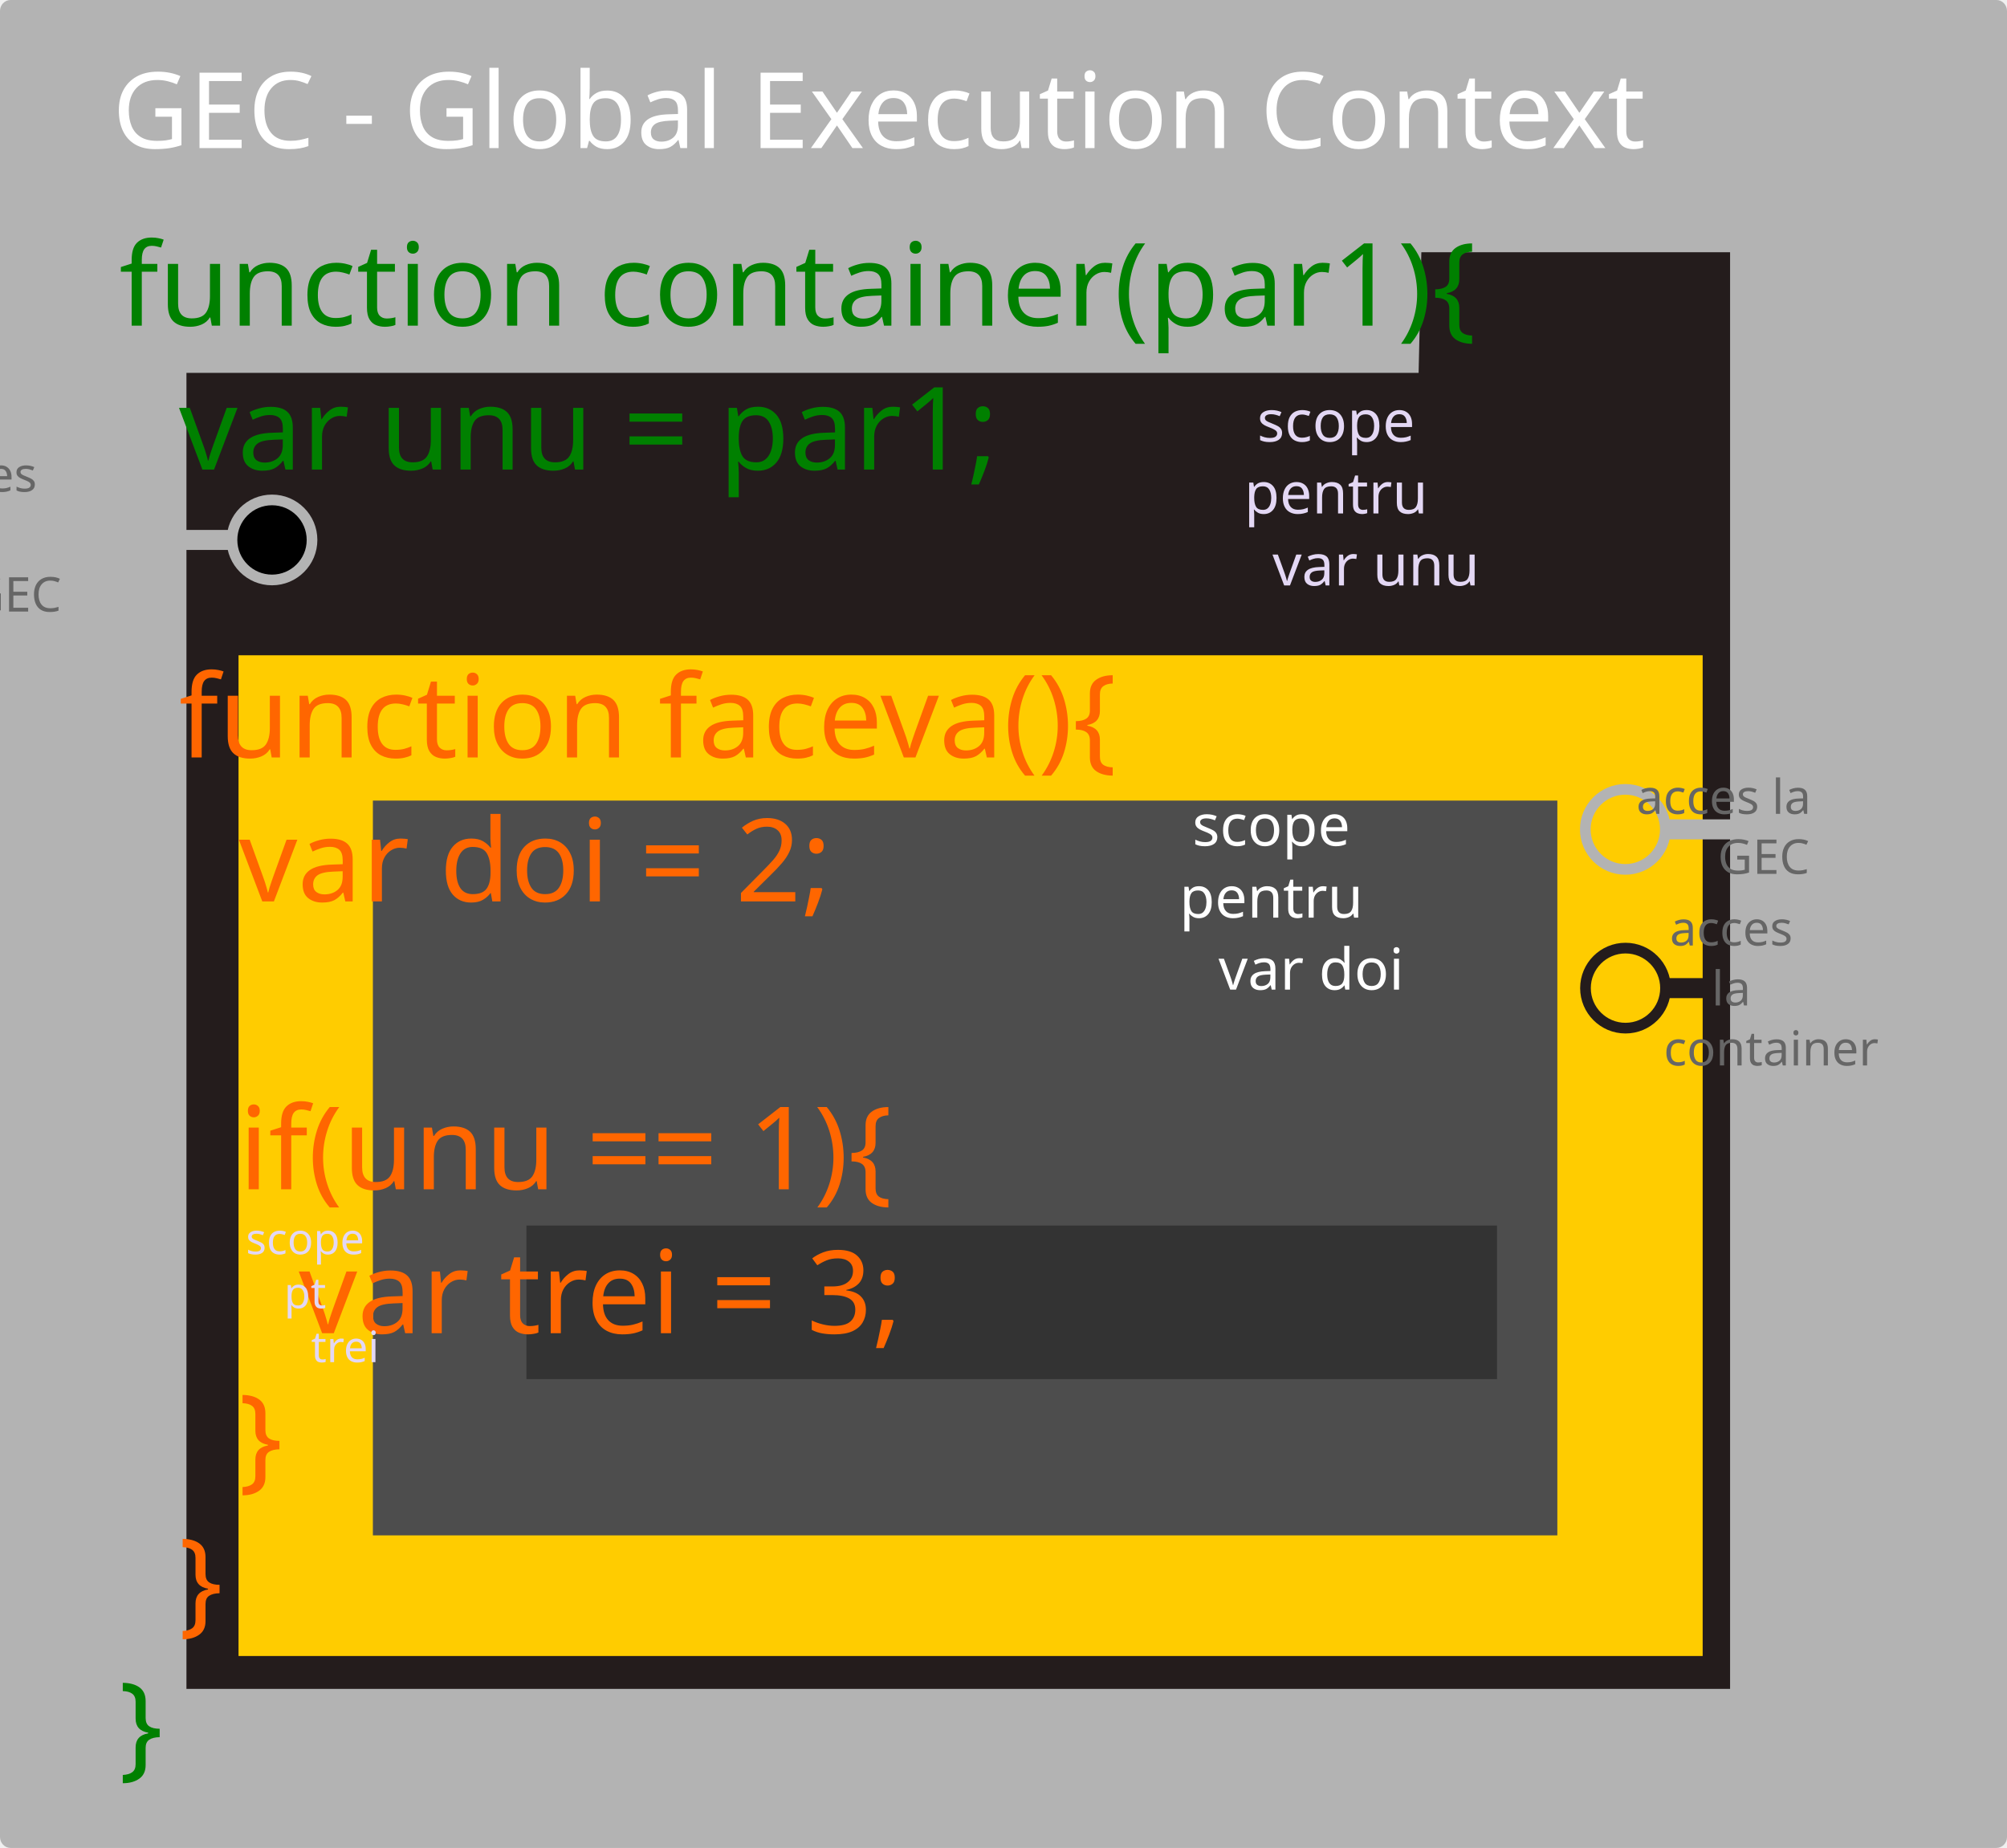
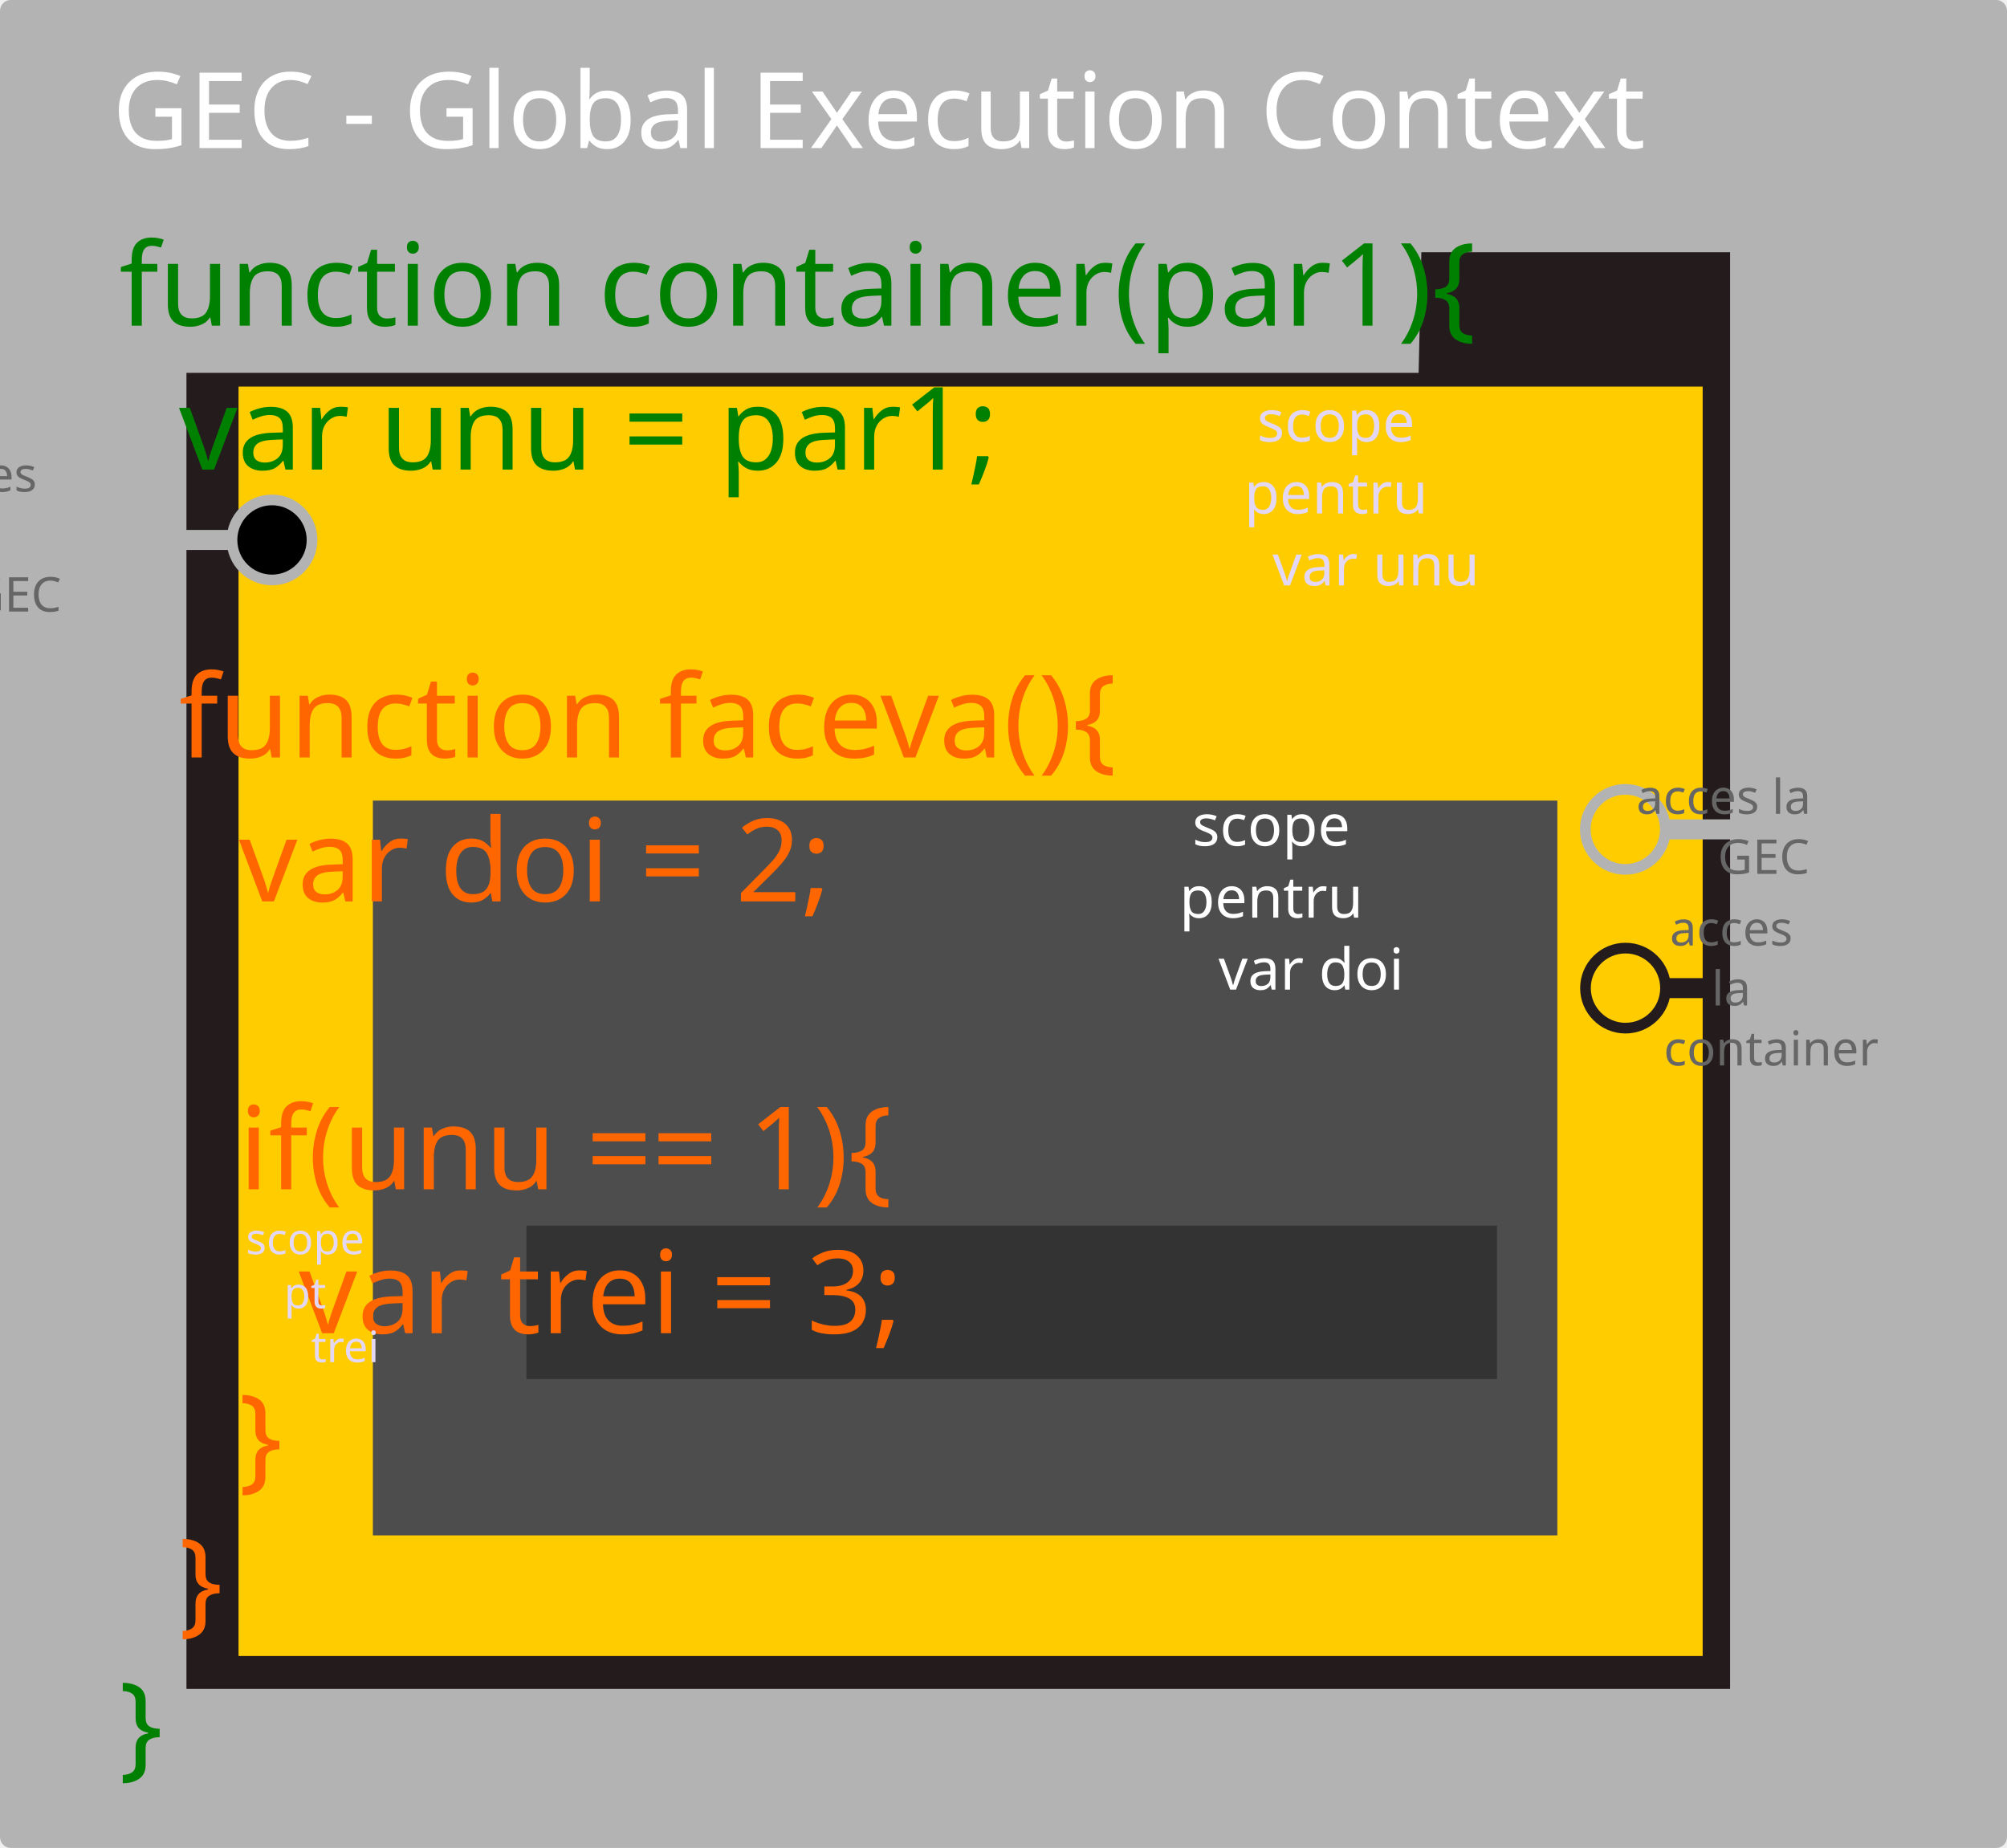
<svg xmlns="http://www.w3.org/2000/svg" width="147.562mm" height="135.87mm" viewBox="0 0 522.857 481.429" id="svg2" version="1.1">
  <defs id="defs4">
    <marker orient="auto" refY="0" refX="0" id="DotM" style="overflow:visible">
      <path id="path4253" d="m -2.5,-1 c 0,2.76 -2.24,5 -5,5 -2.76,0 -5,-2.24 -5,-5 0,-2.76 2.24,-5 5,-5 2.76,0 5,2.24 5,5 z" style="fill:#ffcc00;fill-opacity:1;fill-rule:evenodd;stroke:#b3b3b3;stroke-width:1pt;stroke-opacity:1" transform="matrix(0.4,0,0,0.4,2.96,0.4)" />
    </marker>
    <marker orient="auto" refY="0" refX="0" id="DotL" style="overflow:visible">
      <path id="path4250" d="m -2.5,-1 c 0,2.76 -2.24,5 -5,5 -2.76,0 -5,-2.24 -5,-5 0,-2.76 2.24,-5 5,-5 2.76,0 5,2.24 5,5 z" style="fill:#333333;fill-opacity:1;fill-rule:evenodd;stroke:#ffec00;stroke-width:1pt;stroke-opacity:1" transform="matrix(0.8,0,0,0.8,5.92,0.8)" />
    </marker>
    <marker orient="auto" refY="0" refX="0" id="EmptyDiamondSend" style="overflow:visible">
      <path id="path4319" d="M 0,-7.071 -7.071,0 0,7.071 7.071,0 0,-7.071 Z" style="fill:#333333;fill-opacity:1;fill-rule:evenodd;stroke:#ffec00;stroke-width:1pt;stroke-opacity:1" transform="matrix(0.2,0,0,0.2,-1.2,0)" />
    </marker>
    <marker orient="auto" refY="0" refX="0" id="DiamondSend" style="overflow:visible">
      <path id="path4292" d="M 0,-7.071 -7.071,0 0,7.071 7.071,0 0,-7.071 Z" style="fill:#faf100;fill-opacity:1;fill-rule:evenodd;stroke:#ffec00;stroke-width:1pt;stroke-opacity:1" transform="matrix(0.2,0,0,0.2,-1.2,0)" />
    </marker>
    <marker orient="auto" refY="0" refX="0" id="Arrow2Send" style="overflow:visible">
      <path id="path4222" style="fill:#ffffff;fill-opacity:1;fill-rule:evenodd;stroke:#ff00ba;stroke-width:0.625;stroke-linejoin:round;stroke-opacity:1" d="M 8.719,4.034 -2.207,0.016 8.719,-4.002 c -1.745,2.372 -1.735,5.617 -6e-7,8.035 z" transform="matrix(-0.3,0,0,-0.3,0.69,0)" />
    </marker>
    <marker orient="auto" refY="0" refX="0" id="Arrow2Mend" style="overflow:visible">
      <path id="path4216" style="fill:#ffffff;fill-opacity:1;fill-rule:evenodd;stroke:#ff00ba;stroke-width:0.625;stroke-linejoin:round;stroke-opacity:1" d="M 8.719,4.034 -2.207,0.016 8.719,-4.002 c -1.745,2.372 -1.735,5.617 -6e-7,8.035 z" transform="scale(-0.6,-0.6)" />
    </marker>
    <marker orient="auto" refY="0" refX="0" id="TriangleInM" style="overflow:visible">
      <path id="path4325" d="m 5.77,0 -8.65,5 0,-10 8.65,5 z" style="fill:#faf100;fill-opacity:1;fill-rule:evenodd;stroke:#ffec00;stroke-width:1pt;stroke-opacity:1" transform="scale(-0.4,-0.4)" />
    </marker>
    <marker orient="auto" refY="0" refX="0" id="Arrow2Mstart" style="overflow:visible">
      <path id="path4213" style="fill:#ffffff;fill-opacity:1;fill-rule:evenodd;stroke:#ff00ba;stroke-width:0.625;stroke-linejoin:round;stroke-opacity:1" d="M 8.719,4.034 -2.207,0.016 8.719,-4.002 c -1.745,2.372 -1.735,5.617 -6e-7,8.035 z" transform="scale(0.6,0.6)" />
    </marker>
    <marker orient="auto" refY="0" refX="0" id="DotM-3" style="overflow:visible">
      <path id="path4253-6" d="m -2.5,-1 c 0,2.76 -2.24,5 -5,5 -2.76,0 -5,-2.24 -5,-5 0,-2.76 2.24,-5 5,-5 2.76,0 5,2.24 5,5 z" style="fill:#000000;fill-opacity:1;fill-rule:evenodd;stroke:#b3b3b3;stroke-width:1pt;stroke-opacity:1" transform="matrix(0.4,0,0,0.4,2.96,0.4)" />
    </marker>
    <marker orient="auto" refY="0" refX="0" id="DotM-36" style="overflow:visible">
      <path id="path4253-3" d="m -2.5,-1 c 0,2.76 -2.24,5 -5,5 -2.76,0 -5,-2.24 -5,-5 0,-2.76 2.24,-5 5,-5 2.76,0 5,2.24 5,5 z" style="fill:#ffcc00;fill-opacity:1;fill-rule:evenodd;stroke:#241c1c;stroke-width:1pt;stroke-opacity:1" transform="matrix(0.4,0,0,0.4,2.96,0.4)" />
    </marker>
  </defs>
  <g id="layer1" transform="translate(-132.8572,-100.9336)" style="display:inline">
    <rect style="opacity:1;fill:#b3b3b3;fill-opacity:1;stroke:none;stroke-width:1.162;stroke-miterlimit:4;stroke-dasharray:none;stroke-opacity:1" id="rect21059" width="522.857" height="481.429" x="132.857" y="100.934" rx="2.753" ry="2.858" />
    <text xml:space="preserve" style="font-style:normal;font-weight:normal;font-size:15px;line-height:125%;font-family:sans-serif;letter-spacing:0px;word-spacing:0px;fill:#000000;fill-opacity:1;stroke:none;stroke-width:1px;stroke-linecap:butt;stroke-linejoin:miter;stroke-opacity:1" x="162.143" y="139.505" id="text4179">
      <tspan id="tspan4181" x="162.143" y="139.505" style="font-size:27.5px;fill:#ffffff">GEC - Global Execution Context</tspan>
    </text>
  </g>
  <g id="layer2" transform="translate(-132.8572,-100.9336)">
    <path style="opacity:1;fill:#241c1c;fill-opacity:1;stroke:none;stroke-width:1.162;stroke-miterlimit:4;stroke-dasharray:none;stroke-opacity:1" d="m 181.429,198.076 321,0 0.714,-31.429 80.429,0 0,374.286 0,0 -402.143,0 0,0 z" id="rect21898" />
  </g>
  <g id="g21949" transform="translate(-132.8572,-100.9336)">
-     <rect ry="2.737153e-07" rx="0" y="271.648" x="195" height="260.714" width="381.429" id="rect21951" style="opacity:1;fill:#ffcc00;fill-opacity:1;stroke:none;stroke-width:1.162;stroke-miterlimit:4;stroke-dasharray:none;stroke-opacity:1" />
+     <rect ry="3.47206e-07" rx="0" y="201.648" x="195" height="330.714" width="381.429" id="rect21951" style="opacity:1;fill:#ffcc00;fill-opacity:1;stroke:none;stroke-width:1.162;stroke-miterlimit:4;stroke-dasharray:none;stroke-opacity:1" />
    <path style="opacity:1;fill:#ffcc00;fill-opacity:1;stroke:#b3b3b3;stroke-width:5.213;stroke-linecap:butt;stroke-linejoin:miter;stroke-miterlimit:4;stroke-dasharray:none;stroke-dashoffset:0;stroke-opacity:1;marker-end:url(#DotM)" d="m 593.929,317.005 -37.857,0" id="path6869" />
    <path style="opacity:1;fill:#000000;fill-opacity:1;stroke:#b3b3b3;stroke-width:5.213;stroke-linecap:butt;stroke-linejoin:miter;stroke-miterlimit:4;stroke-dasharray:none;stroke-dashoffset:0;stroke-opacity:1;marker-end:url(#DotM-3)" d="m 166.071,241.602 37.857,0" id="path6869-4" />
    <path style="opacity:1;fill:#ffcc00;fill-opacity:1;stroke:#241c1c;stroke-width:5.213;stroke-linecap:butt;stroke-linejoin:miter;stroke-miterlimit:4;stroke-dasharray:none;stroke-dashoffset:0;stroke-opacity:1;marker-end:url(#DotM-36)" d="m 579.689,358.362 -23.571,0" id="path6869-9" />
  </g>
  <g id="g21955" transform="translate(-132.8572,-100.9336)">
    <rect style="opacity:1;fill:#4d4d4d;fill-opacity:1;stroke:none;stroke-width:1.162;stroke-miterlimit:4;stroke-dasharray:none;stroke-opacity:1" id="rect21957" width="308.571" height="191.429" x="230" y="309.505" rx="0" ry="2.009745e-07" />
  </g>
  <g id="g21959" transform="translate(-132.8572,-100.9336)">
    <rect ry="4.1994671e-08" rx="0" y="420.219" x="270" height="40" width="252.857" id="rect21961" style="opacity:1;fill:#333333;fill-opacity:1;stroke:none;stroke-width:1.162;stroke-miterlimit:4;stroke-dasharray:none;stroke-opacity:1" />
  </g>
  <g id="layer3" transform="translate(-132.8572,-100.9336)">
    <text xml:space="preserve" style="font-style:normal;font-weight:normal;font-size:40px;line-height:125%;font-family:sans-serif;letter-spacing:0px;word-spacing:0px;fill:#000000;fill-opacity:1;stroke:none;stroke-width:1px;stroke-linecap:butt;stroke-linejoin:miter;stroke-opacity:1" x="163.89" y="185.769" id="text21861">
      <tspan id="tspan21863" x="163.89" y="185.769" style="font-style:normal;font-variant:normal;font-weight:normal;font-stretch:normal;font-size:30px;font-family:'Courier 10 Pitch';-inkscape-font-specification:'Courier 10 Pitch';fill:#008000">function container(par1){   </tspan>
      <tspan x="163.89" y="223.269" id="tspan21865" style="font-style:normal;font-variant:normal;font-weight:normal;font-stretch:normal;font-size:30px;font-family:'Courier 10 Pitch';-inkscape-font-specification:'Courier 10 Pitch';fill:#008000">  var unu = par1;</tspan>
      <tspan x="163.89" y="260.769" id="tspan21867" style="font-style:normal;font-variant:normal;font-weight:normal;font-stretch:normal;font-size:30px;font-family:'Courier 10 Pitch';-inkscape-font-specification:'Courier 10 Pitch'" />
      <tspan x="163.89" y="298.269" id="tspan21869" style="font-style:normal;font-variant:normal;font-weight:normal;font-stretch:normal;font-size:30px;font-family:'Courier 10 Pitch';-inkscape-font-specification:'Courier 10 Pitch';fill:#ff6600">  function faceva(){</tspan>
      <tspan x="163.89" y="335.769" id="tspan21871" style="font-style:normal;font-variant:normal;font-weight:normal;font-stretch:normal;font-size:30px;font-family:'Courier 10 Pitch';-inkscape-font-specification:'Courier 10 Pitch';fill:#ff6600">    var doi = 2;</tspan>
      <tspan x="163.89" y="373.269" id="tspan21873" style="font-style:normal;font-variant:normal;font-weight:normal;font-stretch:normal;font-size:30px;font-family:'Courier 10 Pitch';-inkscape-font-specification:'Courier 10 Pitch';fill:#ff6600" />
      <tspan x="163.89" y="410.769" id="tspan21875" style="font-style:normal;font-variant:normal;font-weight:normal;font-stretch:normal;font-size:30px;font-family:'Courier 10 Pitch';-inkscape-font-specification:'Courier 10 Pitch';fill:#ff6600">    if(unu == 1){</tspan>
      <tspan x="163.89" y="448.269" id="tspan21877" style="font-style:normal;font-variant:normal;font-weight:normal;font-stretch:normal;font-size:30px;font-family:'Courier 10 Pitch';-inkscape-font-specification:'Courier 10 Pitch';fill:#ff6600">      var trei = 3;</tspan>
      <tspan x="163.89" y="485.769" id="tspan21879" style="font-style:normal;font-variant:normal;font-weight:normal;font-stretch:normal;font-size:30px;font-family:'Courier 10 Pitch';-inkscape-font-specification:'Courier 10 Pitch';fill:#ff6600">    }</tspan>
      <tspan x="163.89" y="523.269" id="tspan21881" style="font-style:normal;font-variant:normal;font-weight:normal;font-stretch:normal;font-size:30px;font-family:'Courier 10 Pitch';-inkscape-font-specification:'Courier 10 Pitch';fill:#ff6600">  }</tspan>
      <tspan x="163.89" y="560.769" id="tspan21883" style="font-style:normal;font-variant:normal;font-weight:normal;font-stretch:normal;font-size:30px;font-family:'Courier 10 Pitch';-inkscape-font-specification:'Courier 10 Pitch';fill:#008000">}</tspan>
    </text>
    <text xml:space="preserve" style="font-style:normal;font-weight:normal;font-size:40px;line-height:125%;font-family:sans-serif;letter-spacing:0px;word-spacing:0px;fill:#e3d7f4;fill-opacity:1;stroke:none;stroke-width:1px;stroke-linecap:butt;stroke-linejoin:miter;stroke-opacity:1" x="517.325" y="215.954" id="text21963-5">
      <tspan id="tspan21965-6" x="517.325" y="215.954" style="font-style:normal;font-variant:normal;font-weight:normal;font-stretch:normal;font-size:15px;font-family:'Courier 10 Pitch';-inkscape-font-specification:'Courier 10 Pitch';text-align:center;text-anchor:middle;fill:#e3d7f4">scope</tspan>
      <tspan x="517.325" y="234.704" style="font-style:normal;font-variant:normal;font-weight:normal;font-stretch:normal;font-size:15px;font-family:'Courier 10 Pitch';-inkscape-font-specification:'Courier 10 Pitch';text-align:center;text-anchor:middle;fill:#e3d7f4" id="tspan21985">pentru</tspan>
      <tspan x="517.325" y="253.454" style="font-style:normal;font-variant:normal;font-weight:normal;font-stretch:normal;font-size:15px;font-family:'Courier 10 Pitch';-inkscape-font-specification:'Courier 10 Pitch';text-align:center;text-anchor:middle;fill:#e3d7f4" id="tspan21987">var unu</tspan>
    </text>
    <text xml:space="preserve" style="font-style:normal;font-weight:normal;font-size:40px;line-height:125%;font-family:sans-serif;letter-spacing:0px;word-spacing:0px;fill:#666666;fill-opacity:1;stroke:none;stroke-width:1px;stroke-linecap:butt;stroke-linejoin:miter;stroke-opacity:1" x="618.32" y="312.965" id="text21963-5-5">
      <tspan x="618.32" y="312.965" style="font-style:normal;font-variant:normal;font-weight:normal;font-stretch:normal;font-size:12.5px;font-family:'Courier 10 Pitch';-inkscape-font-specification:'Courier 10 Pitch';text-align:center;text-anchor:middle;fill:#666666" id="tspan8755">acces la</tspan>
      <tspan x="618.32" y="328.59" style="font-style:normal;font-variant:normal;font-weight:normal;font-stretch:normal;font-size:12.5px;font-family:'Courier 10 Pitch';-inkscape-font-specification:'Courier 10 Pitch';text-align:center;text-anchor:middle;fill:#666666" id="tspan8757">GEC</tspan>
    </text>
    <text xml:space="preserve" style="font-style:normal;font-weight:normal;font-size:40px;line-height:125%;font-family:sans-serif;letter-spacing:0px;word-spacing:0px;fill:#ffffff;fill-opacity:1;stroke:none;stroke-width:1px;stroke-linecap:butt;stroke-linejoin:miter;stroke-opacity:1" x="500.449" y="321.247" id="text21963-5-5-7">
      <tspan id="tspan21965-6-1-0" x="500.449" y="321.247" style="font-style:normal;font-variant:normal;font-weight:normal;font-stretch:normal;font-size:15px;font-family:'Courier 10 Pitch';-inkscape-font-specification:'Courier 10 Pitch';text-align:center;text-anchor:middle;fill:#ffffff">scope</tspan>
      <tspan x="500.449" y="339.997" style="font-style:normal;font-variant:normal;font-weight:normal;font-stretch:normal;font-size:15px;font-family:'Courier 10 Pitch';-inkscape-font-specification:'Courier 10 Pitch';text-align:center;text-anchor:middle;fill:#ffffff" id="tspan21985-1-8">pentru</tspan>
      <tspan x="500.449" y="358.747" style="font-style:normal;font-variant:normal;font-weight:normal;font-stretch:normal;font-size:15px;font-family:'Courier 10 Pitch';-inkscape-font-specification:'Courier 10 Pitch';text-align:center;text-anchor:middle;fill:#ffffff" id="tspan22013-5">var doi</tspan>
    </text>
    <text xml:space="preserve" style="font-style:normal;font-weight:normal;font-size:40px;line-height:125%;font-family:sans-serif;letter-spacing:0px;word-spacing:0px;fill:#e3d7f4;fill-opacity:1;stroke:none;stroke-width:1px;stroke-linecap:butt;stroke-linejoin:miter;stroke-opacity:1" x="248.748" y="427.679" id="text21963-5-55">
      <tspan id="tspan21965-6-3" x="248.748" y="427.679" style="font-style:normal;font-variant:normal;font-weight:normal;font-stretch:normal;font-size:11.25px;font-family:'Courier 10 Pitch';-inkscape-font-specification:'Courier 10 Pitch';text-align:center;text-anchor:middle;fill:#e3d7f4">scope</tspan>
      <tspan x="248.748" y="441.741" style="font-style:normal;font-variant:normal;font-weight:normal;font-stretch:normal;font-size:11.25px;font-family:'Courier 10 Pitch';-inkscape-font-specification:'Courier 10 Pitch';text-align:center;text-anchor:middle;fill:#e3d7f4" id="tspan21985-7">pt</tspan>
      <tspan x="248.748" y="455.804" style="font-style:normal;font-variant:normal;font-weight:normal;font-stretch:normal;font-size:11.25px;font-family:'Courier 10 Pitch';-inkscape-font-specification:'Courier 10 Pitch';text-align:center;text-anchor:middle;fill:#e3d7f4" id="tspan21987-9">trei</tspan>
    </text>
    <text xml:space="preserve" style="font-style:normal;font-weight:normal;font-size:40px;line-height:125%;font-family:sans-serif;letter-spacing:0px;word-spacing:0px;fill:#666666;fill-opacity:1;stroke:none;stroke-width:1px;stroke-linecap:butt;stroke-linejoin:miter;stroke-opacity:1" x="162.87" y="229.003" id="text21963-5-5-8">
      <tspan x="162.87" y="229.003" style="font-style:normal;font-variant:normal;font-weight:normal;font-stretch:normal;font-size:12.5px;font-family:'Courier 10 Pitch';-inkscape-font-specification:'Courier 10 Pitch';text-align:center;text-anchor:middle;fill:#666666" id="tspan22013-58">acces</tspan>
      <tspan x="162.87" y="244.628" style="font-style:normal;font-variant:normal;font-weight:normal;font-stretch:normal;font-size:12.5px;font-family:'Courier 10 Pitch';-inkscape-font-specification:'Courier 10 Pitch';text-align:center;text-anchor:middle;fill:#666666" id="tspan8755-1">la</tspan>
      <tspan x="162.87" y="260.253" style="font-style:normal;font-variant:normal;font-weight:normal;font-stretch:normal;font-size:12.5px;font-family:'Courier 10 Pitch';-inkscape-font-specification:'Courier 10 Pitch';text-align:center;text-anchor:middle;fill:#666666" id="tspan8757-8">GEC</tspan>
    </text>
    <text xml:space="preserve" style="font-style:normal;font-weight:normal;font-size:40px;line-height:125%;font-family:sans-serif;letter-spacing:0px;word-spacing:0px;fill:#666666;fill-opacity:1;stroke:none;stroke-width:1px;stroke-linecap:butt;stroke-linejoin:miter;stroke-opacity:1" x="620.284" y="347.258" id="text21963-5-5-9">
      <tspan x="620.284" y="347.258" style="font-style:normal;font-variant:normal;font-weight:normal;font-stretch:normal;font-size:12.5px;font-family:'Courier 10 Pitch';-inkscape-font-specification:'Courier 10 Pitch';text-align:center;text-anchor:middle;fill:#666666" id="tspan22013-1">acces</tspan>
      <tspan x="620.284" y="362.883" style="font-style:normal;font-variant:normal;font-weight:normal;font-stretch:normal;font-size:12.5px;font-family:'Courier 10 Pitch';-inkscape-font-specification:'Courier 10 Pitch';text-align:center;text-anchor:middle;fill:#666666" id="tspan8755-7">la</tspan>
      <tspan x="620.284" y="378.508" style="font-style:normal;font-variant:normal;font-weight:normal;font-stretch:normal;font-size:12.5px;font-family:'Courier 10 Pitch';-inkscape-font-specification:'Courier 10 Pitch';text-align:center;text-anchor:middle;fill:#666666" id="tspan8757-7">container</tspan>
    </text>
  </g>
</svg>
